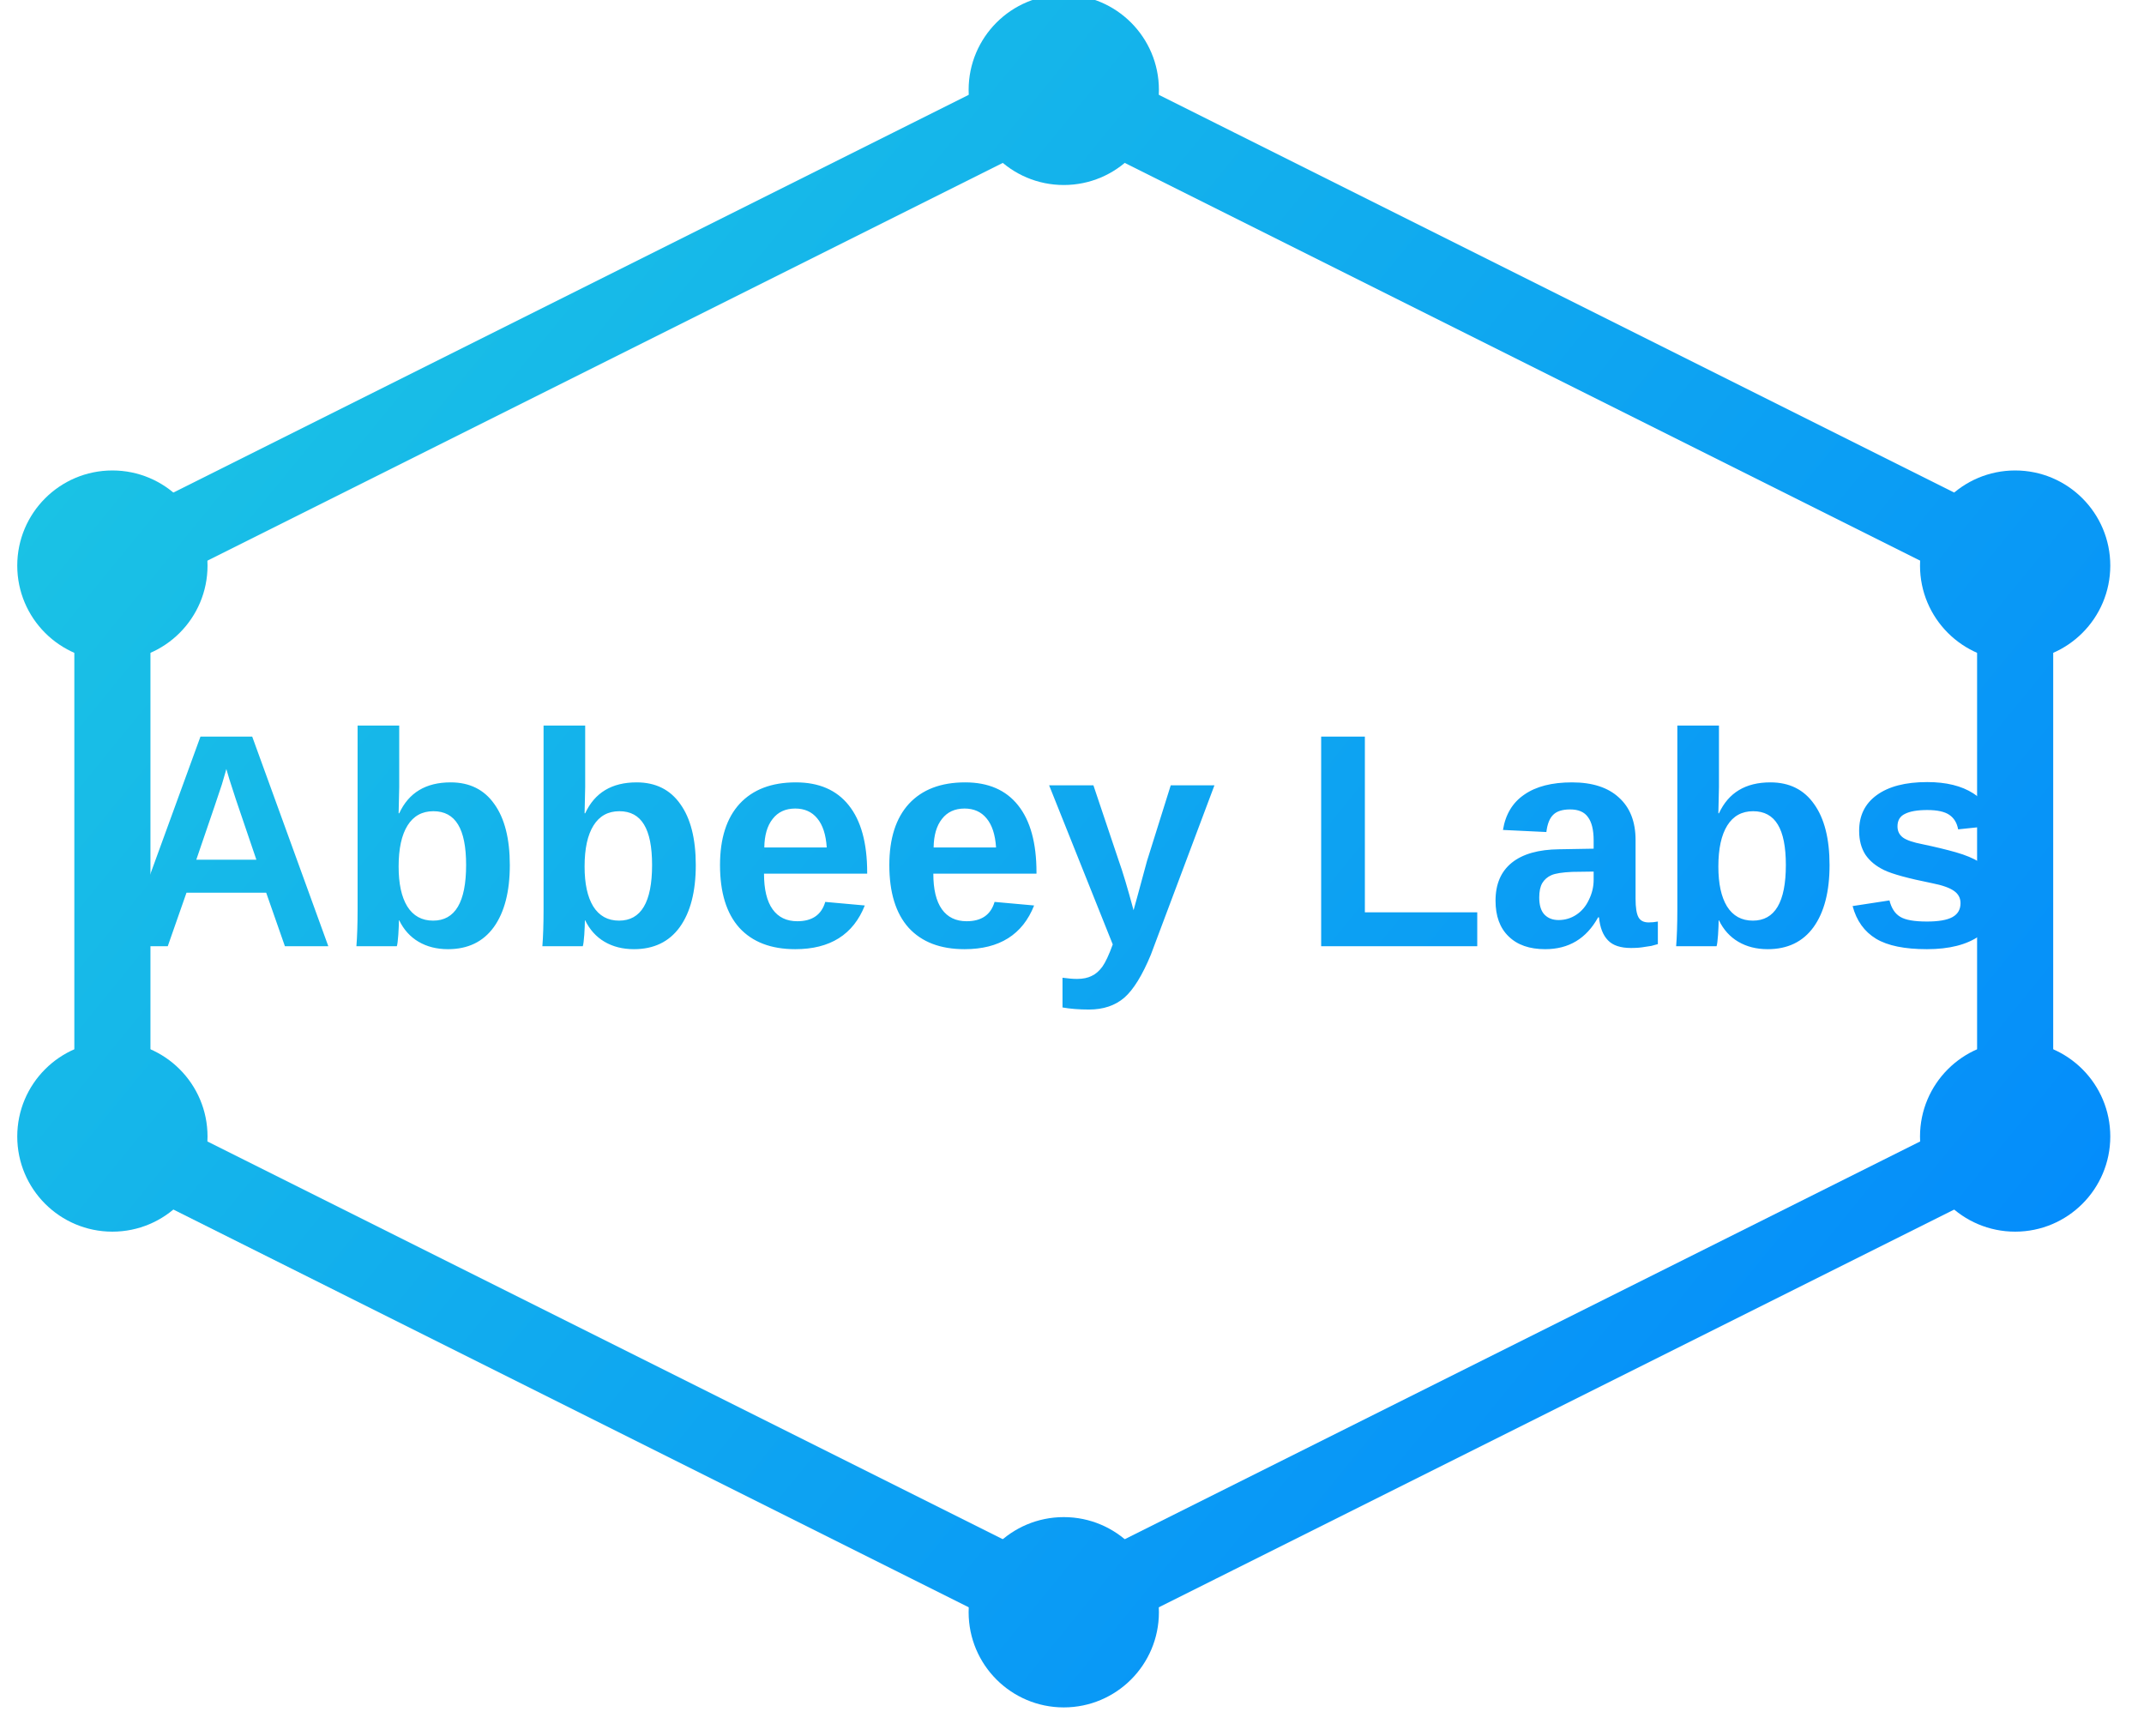
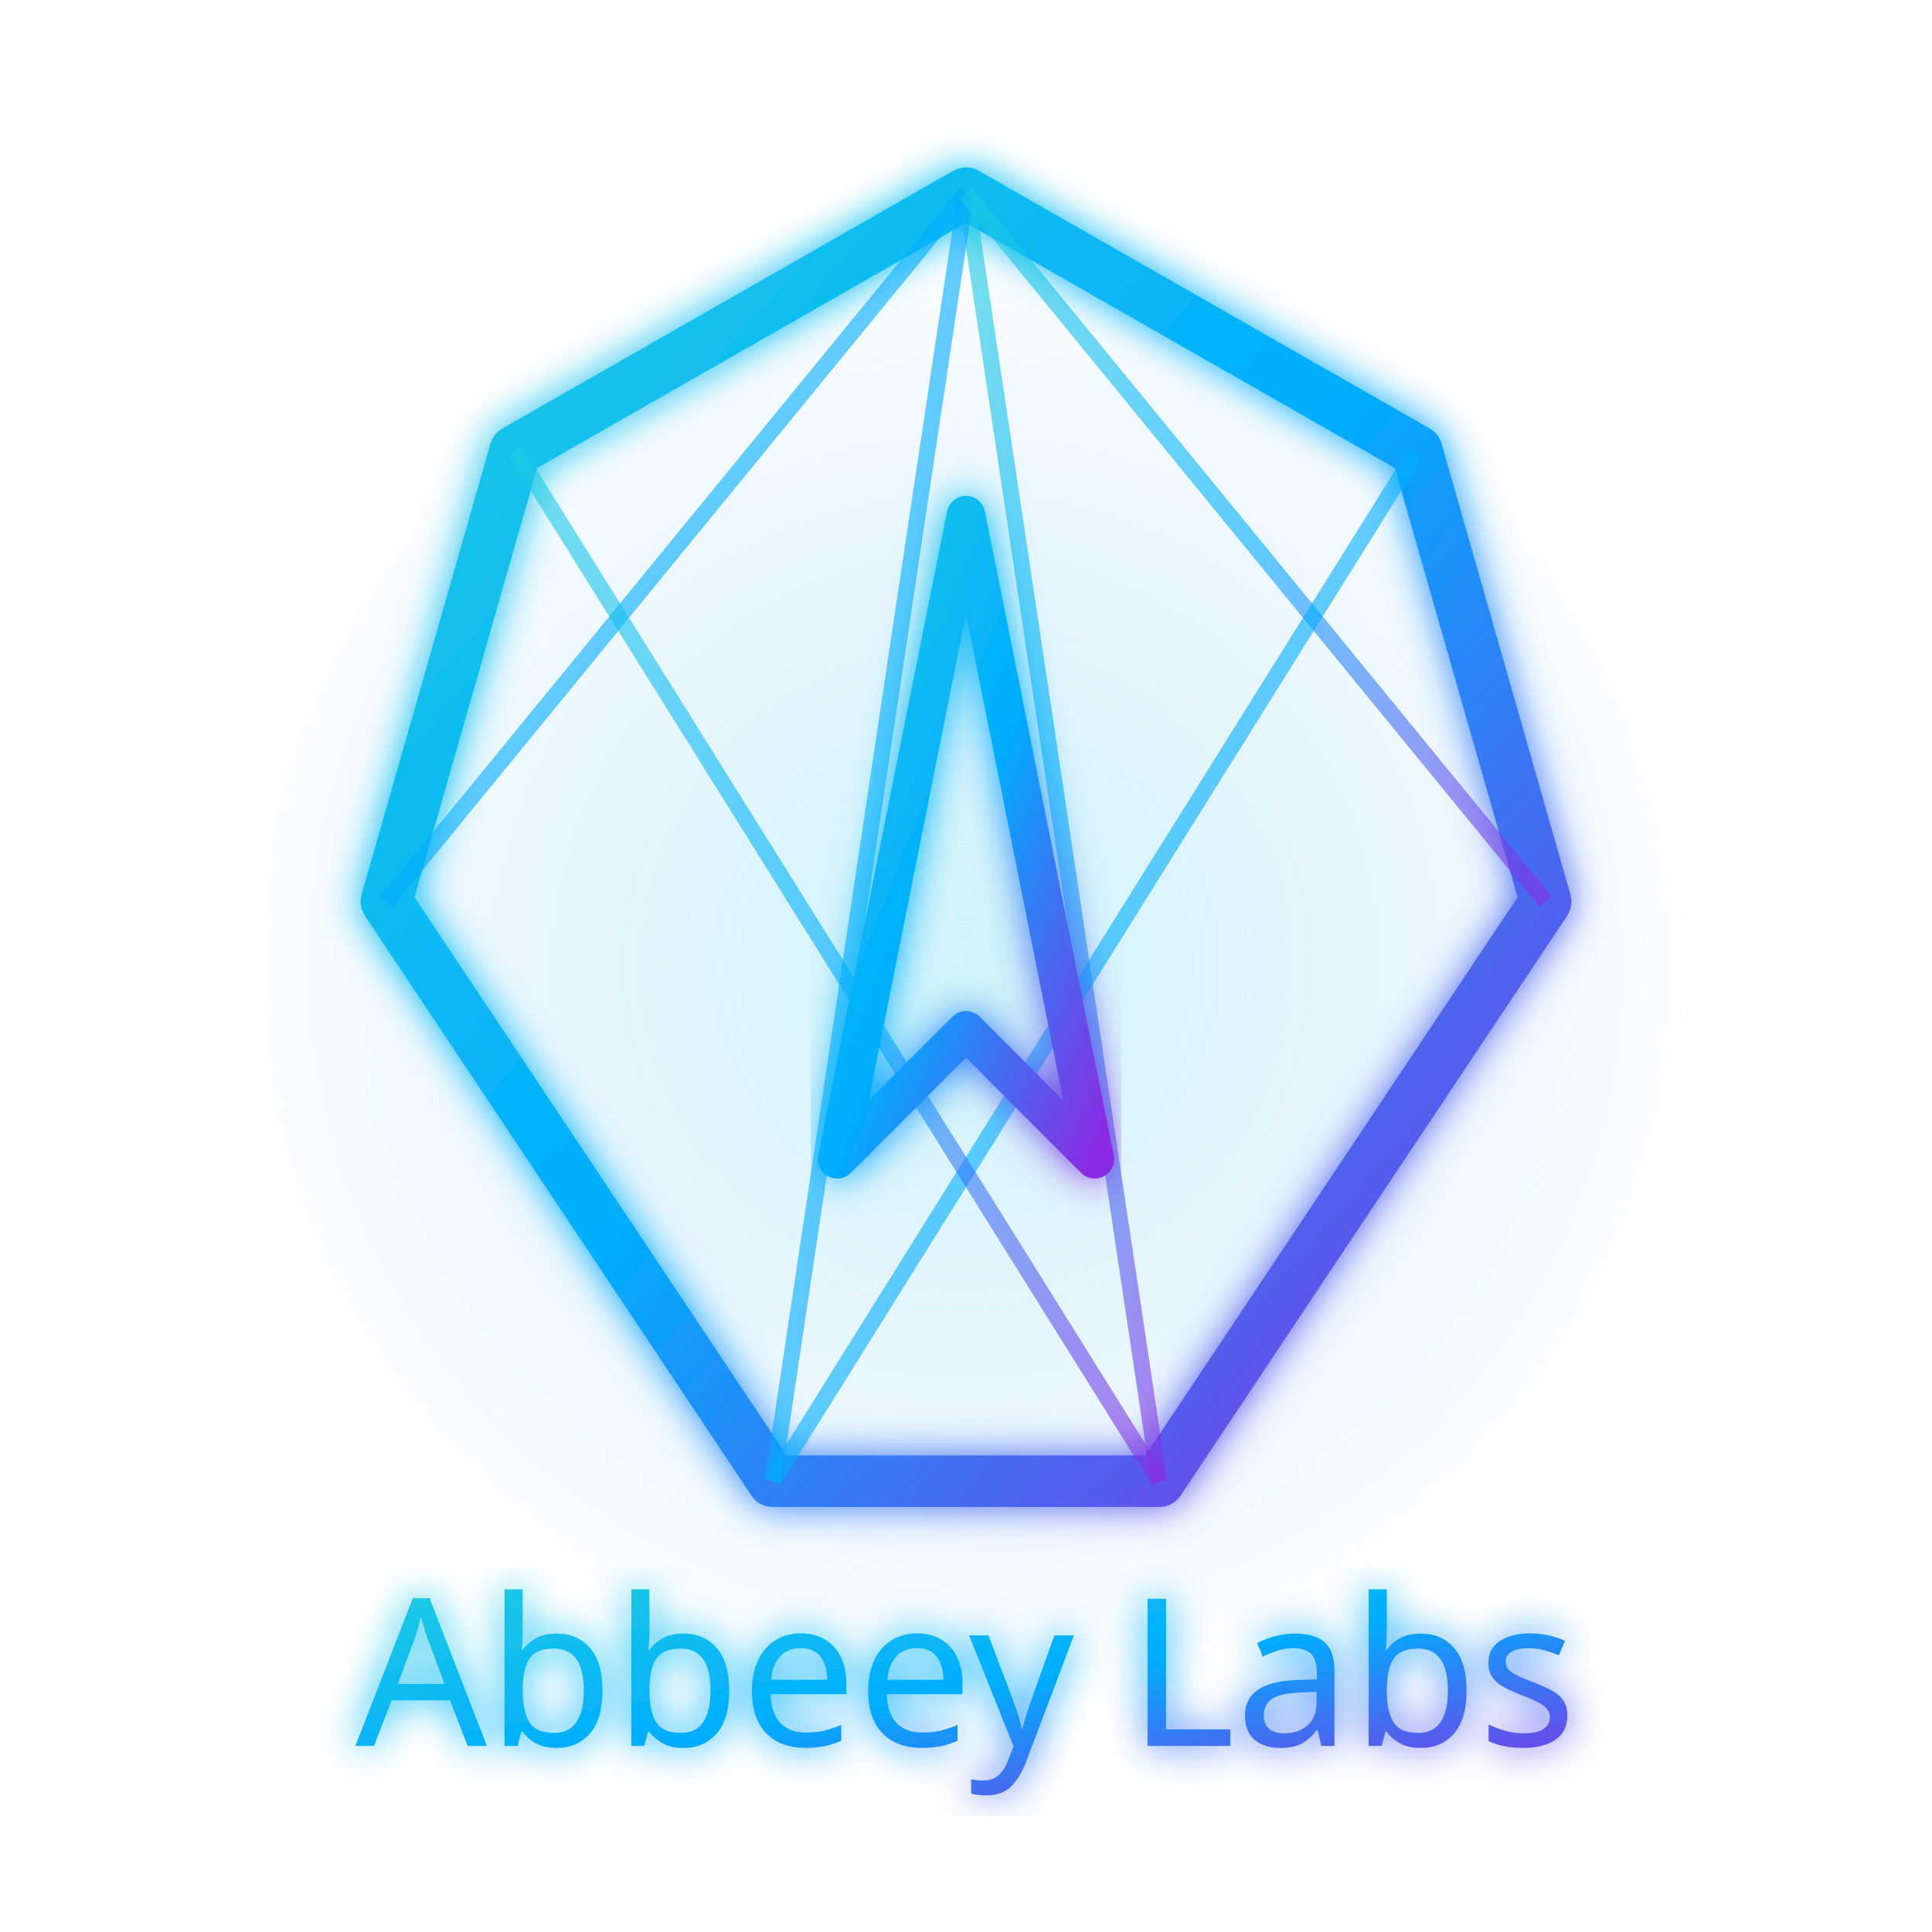
- <svg xmlns="http://www.w3.org/2000/svg" version="1.1" preserveAspectRatio="xMidYMid meet" viewBox="344.564 330.278 111.737 91.218" width="53.87" height="43.61">
+ <svg xmlns="http://www.w3.org/2000/svg" viewBox="0 0 300 300" width="100%" height="100%">
  <defs>
-     <linearGradient id="grad1" gradientUnits="userSpaceOnUse" x1="344.56" y1="330.28" x2="456.30" y2="421.50">
-       <stop offset="0%" style="stop-color:#1ECBE1; stop-opacity:1" />
-       <stop offset="100%" style="stop-color:#0083FF; stop-opacity:1" />
+     <linearGradient id="grad1" x1="0%" y1="0%" x2="100%" y2="100%">
+       <stop offset="0%" stop-color="#1ECBE1" />
+       <stop offset="50%" stop-color="#00ADFF" />
+       <stop offset="100%" stop-color="#8A2BE2" />
    </linearGradient>
+     <radialGradient id="grad2" cx="50%" cy="50%" r="50%" fx="50%" fy="50%">
+       <stop offset="0%" stop-color="rgba(30, 203, 225, 0.7)" />
+       <stop offset="100%" stop-color="rgba(0, 131, 255, 0)" />
+     </radialGradient>
+     <filter id="glow">
+       <feGaussianBlur stdDeviation="3" result="coloredBlur" />
+       <feMerge>
+         <feMergeNode in="coloredBlur" />
+         <feMergeNode in="SourceGraphic" />
+       </feMerge>
+     </filter>
+     <style type="text/css">
+       .textStyle {
+         font-family: 'Orbitron', sans-serif;
+         font-size: 32px;
+         fill: url(#grad1);
+         text-anchor: middle;
+         dominant-baseline: middle;
+         filter: url(#glow);
+       }
+       .hexagon-stroke {
+         stroke: url(#grad1);
+         stroke-width: 8;
+         stroke-linejoin: round;
+         filter: url(#glow);
+       }
+       .network-line {
+         stroke: url(#grad1);
+         stroke-width: 2.5;
+         opacity: 0.6;
+         animation: linePulse 2s infinite alternate;
+       }
+       .a-shape-stroke {
+         stroke: url(#grad1);
+         stroke-width: 6;
+         stroke-linecap: round;
+         stroke-linejoin: round;
+         filter: url(#glow);
+         fill: none;
+         animation: aFadeIn 3s ease-out forwards;
+       }
+       .a-crossbar {
+         stroke: url(#grad1);
+         stroke-width: 6;
+         animation: crossbarPulse 2.5s infinite alternate;
+       }
+       @keyframes linePulse {
+         0% { opacity: 0.4; stroke-width: 1.5; }
+         100% { opacity: 0.8; stroke-width: 3; }
+       }
+       @keyframes aFadeIn {
+         0% { stroke-dasharray: 0 500; }
+         100% { stroke-dasharray: 500 0; }
+       }
+       @keyframes crossbarPulse {
+         0% { stroke-opacity: 0.7; }
+         50% { stroke-opacity: 1; }
+         100% { stroke-opacity: 0.7; }
+       }
+     </style>
  </defs>
-   <polygon points="       400,335       450,360       450,390       400,415       350,390       350,360     " fill="none" stroke="url(#grad1)" stroke-width="4" />
-   <circle cx="400" cy="335" r="5" fill="url(#grad1)" />
-   <circle cx="450" cy="360" r="5" fill="url(#grad1)" />
-   <circle cx="450" cy="390" r="5" fill="url(#grad1)" />
-   <circle cx="400" cy="415" r="5" fill="url(#grad1)" />
-   <circle cx="350" cy="390" r="5" fill="url(#grad1)" />
-   <circle cx="350" cy="360" r="5" fill="url(#grad1)" />
-   <line x1="400" y1="335" x2="450" y2="360" stroke="url(#grad1)" stroke-width="2" />
-   <line x1="450" y1="360" x2="450" y2="390" stroke="url(#grad1)" stroke-width="2" />
-   <line x1="450" y1="390" x2="400" y2="415" stroke="url(#grad1)" stroke-width="2" />
-   <line x1="400" y1="415" x2="350" y2="390" stroke="url(#grad1)" stroke-width="2" />
-   <line x1="350" y1="390" x2="350" y2="360" stroke="url(#grad1)" stroke-width="2" />
-   <line x1="350" y1="360" x2="400" y2="335" stroke="url(#grad1)" stroke-width="2" />
-   <text x="400" y="380" font-size="16" text-anchor="middle" fill="url(#grad1)" font-family="Arial, Helvetica, sans-serif" font-weight="bold">
-     Abbeey Labs
-   </text>
+   <circle cx="150" cy="150" r="120" fill="url(#grad2)" opacity="0.3" />
+   <polygon points="     150,30     220,70     240,140     180,230     120,230     60,140     80,70   " class="hexagon-stroke" fill="none" />
+   <line x1="150" y1="30" x2="180" y2="230" class="network-line" />
+   <line x1="150" y1="30" x2="120" y2="230" class="network-line" />
+   <line x1="60" y1="140" x2="240" y2="140" class="network-line" />
+   <line x1="80" y1="70" x2="220" y2="70" class="network-line" />
+   <line x1="60" y1="140" x2="150" y2="30" class="network-line" />
+   <line x1="240" y1="140" x2="150" y2="30" class="network-line" />
+   <line x1="120" y1="230" x2="220" y2="70" class="network-line" />
+   <line x1="180" y1="230" x2="80" y2="70" class="network-line" />
+   <path d="     M 150 80     L 170 180     L 150 160     L 130 180     Z   " class="a-shape-stroke" />
+   <line x1="140" y1="140" x2="160" y2="140" class="a-crossbar" />
+   <text x="150" y="260" class="textStyle">Abbeey Labs</text>
</svg>
